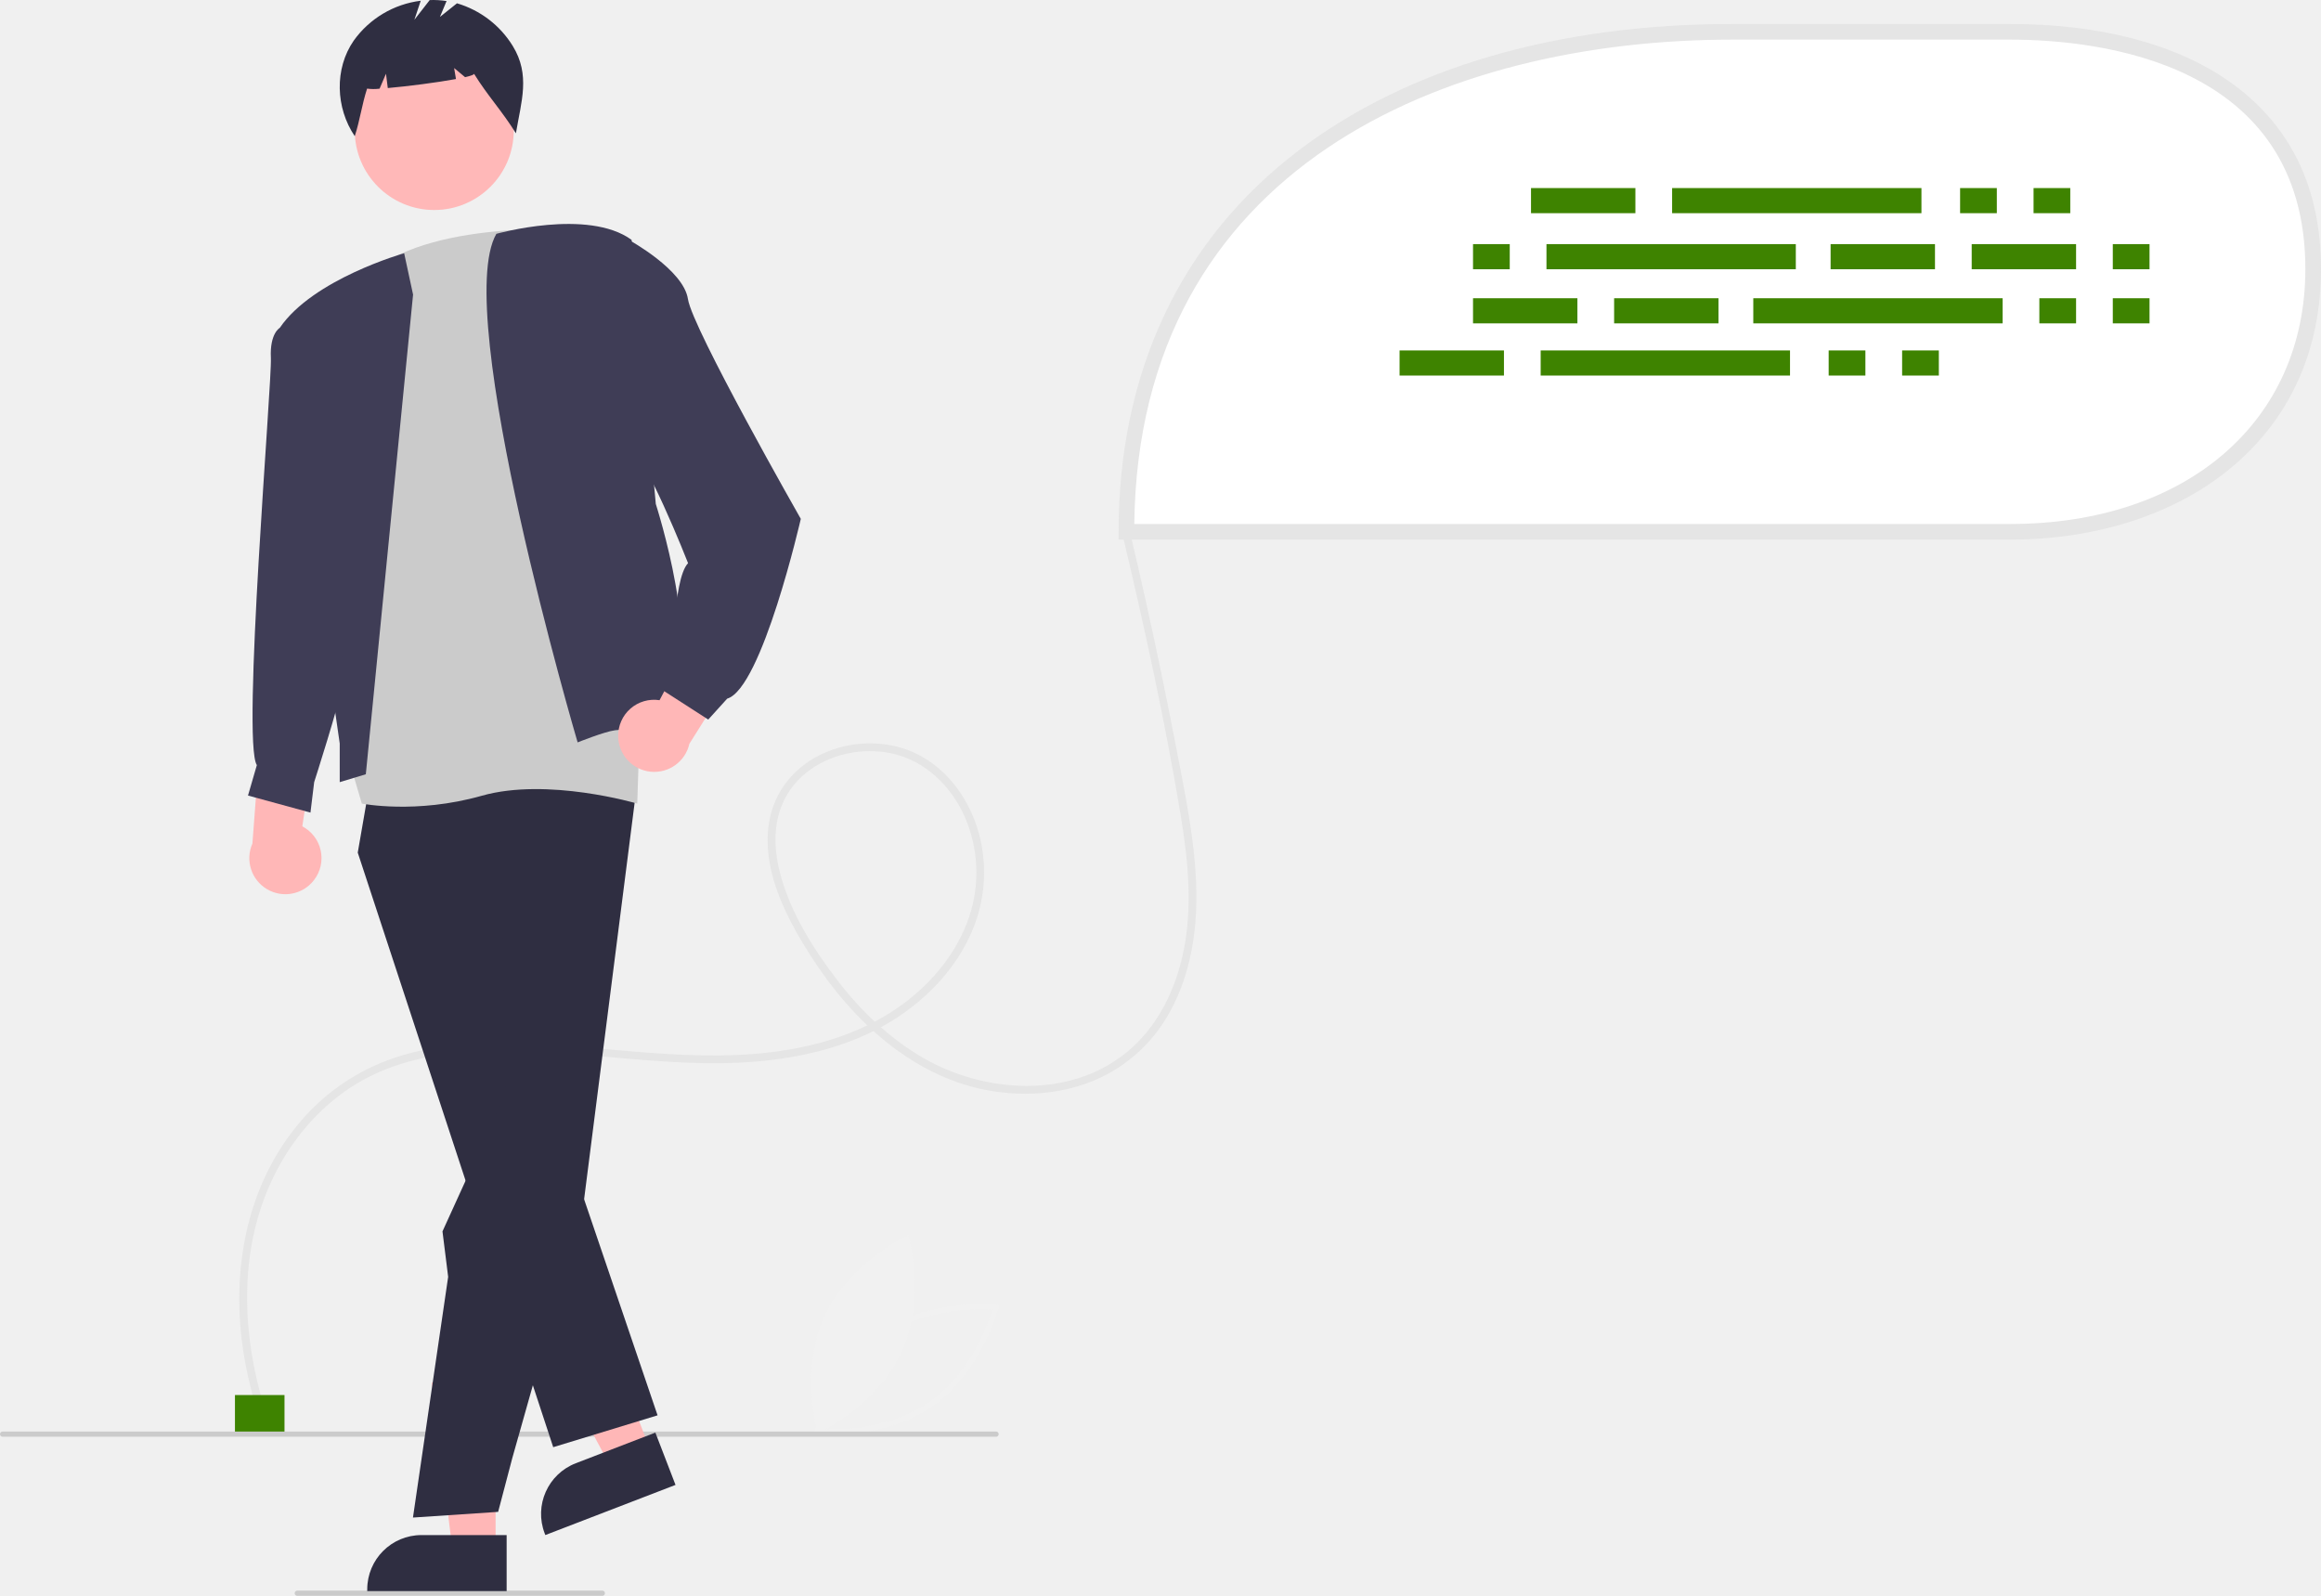
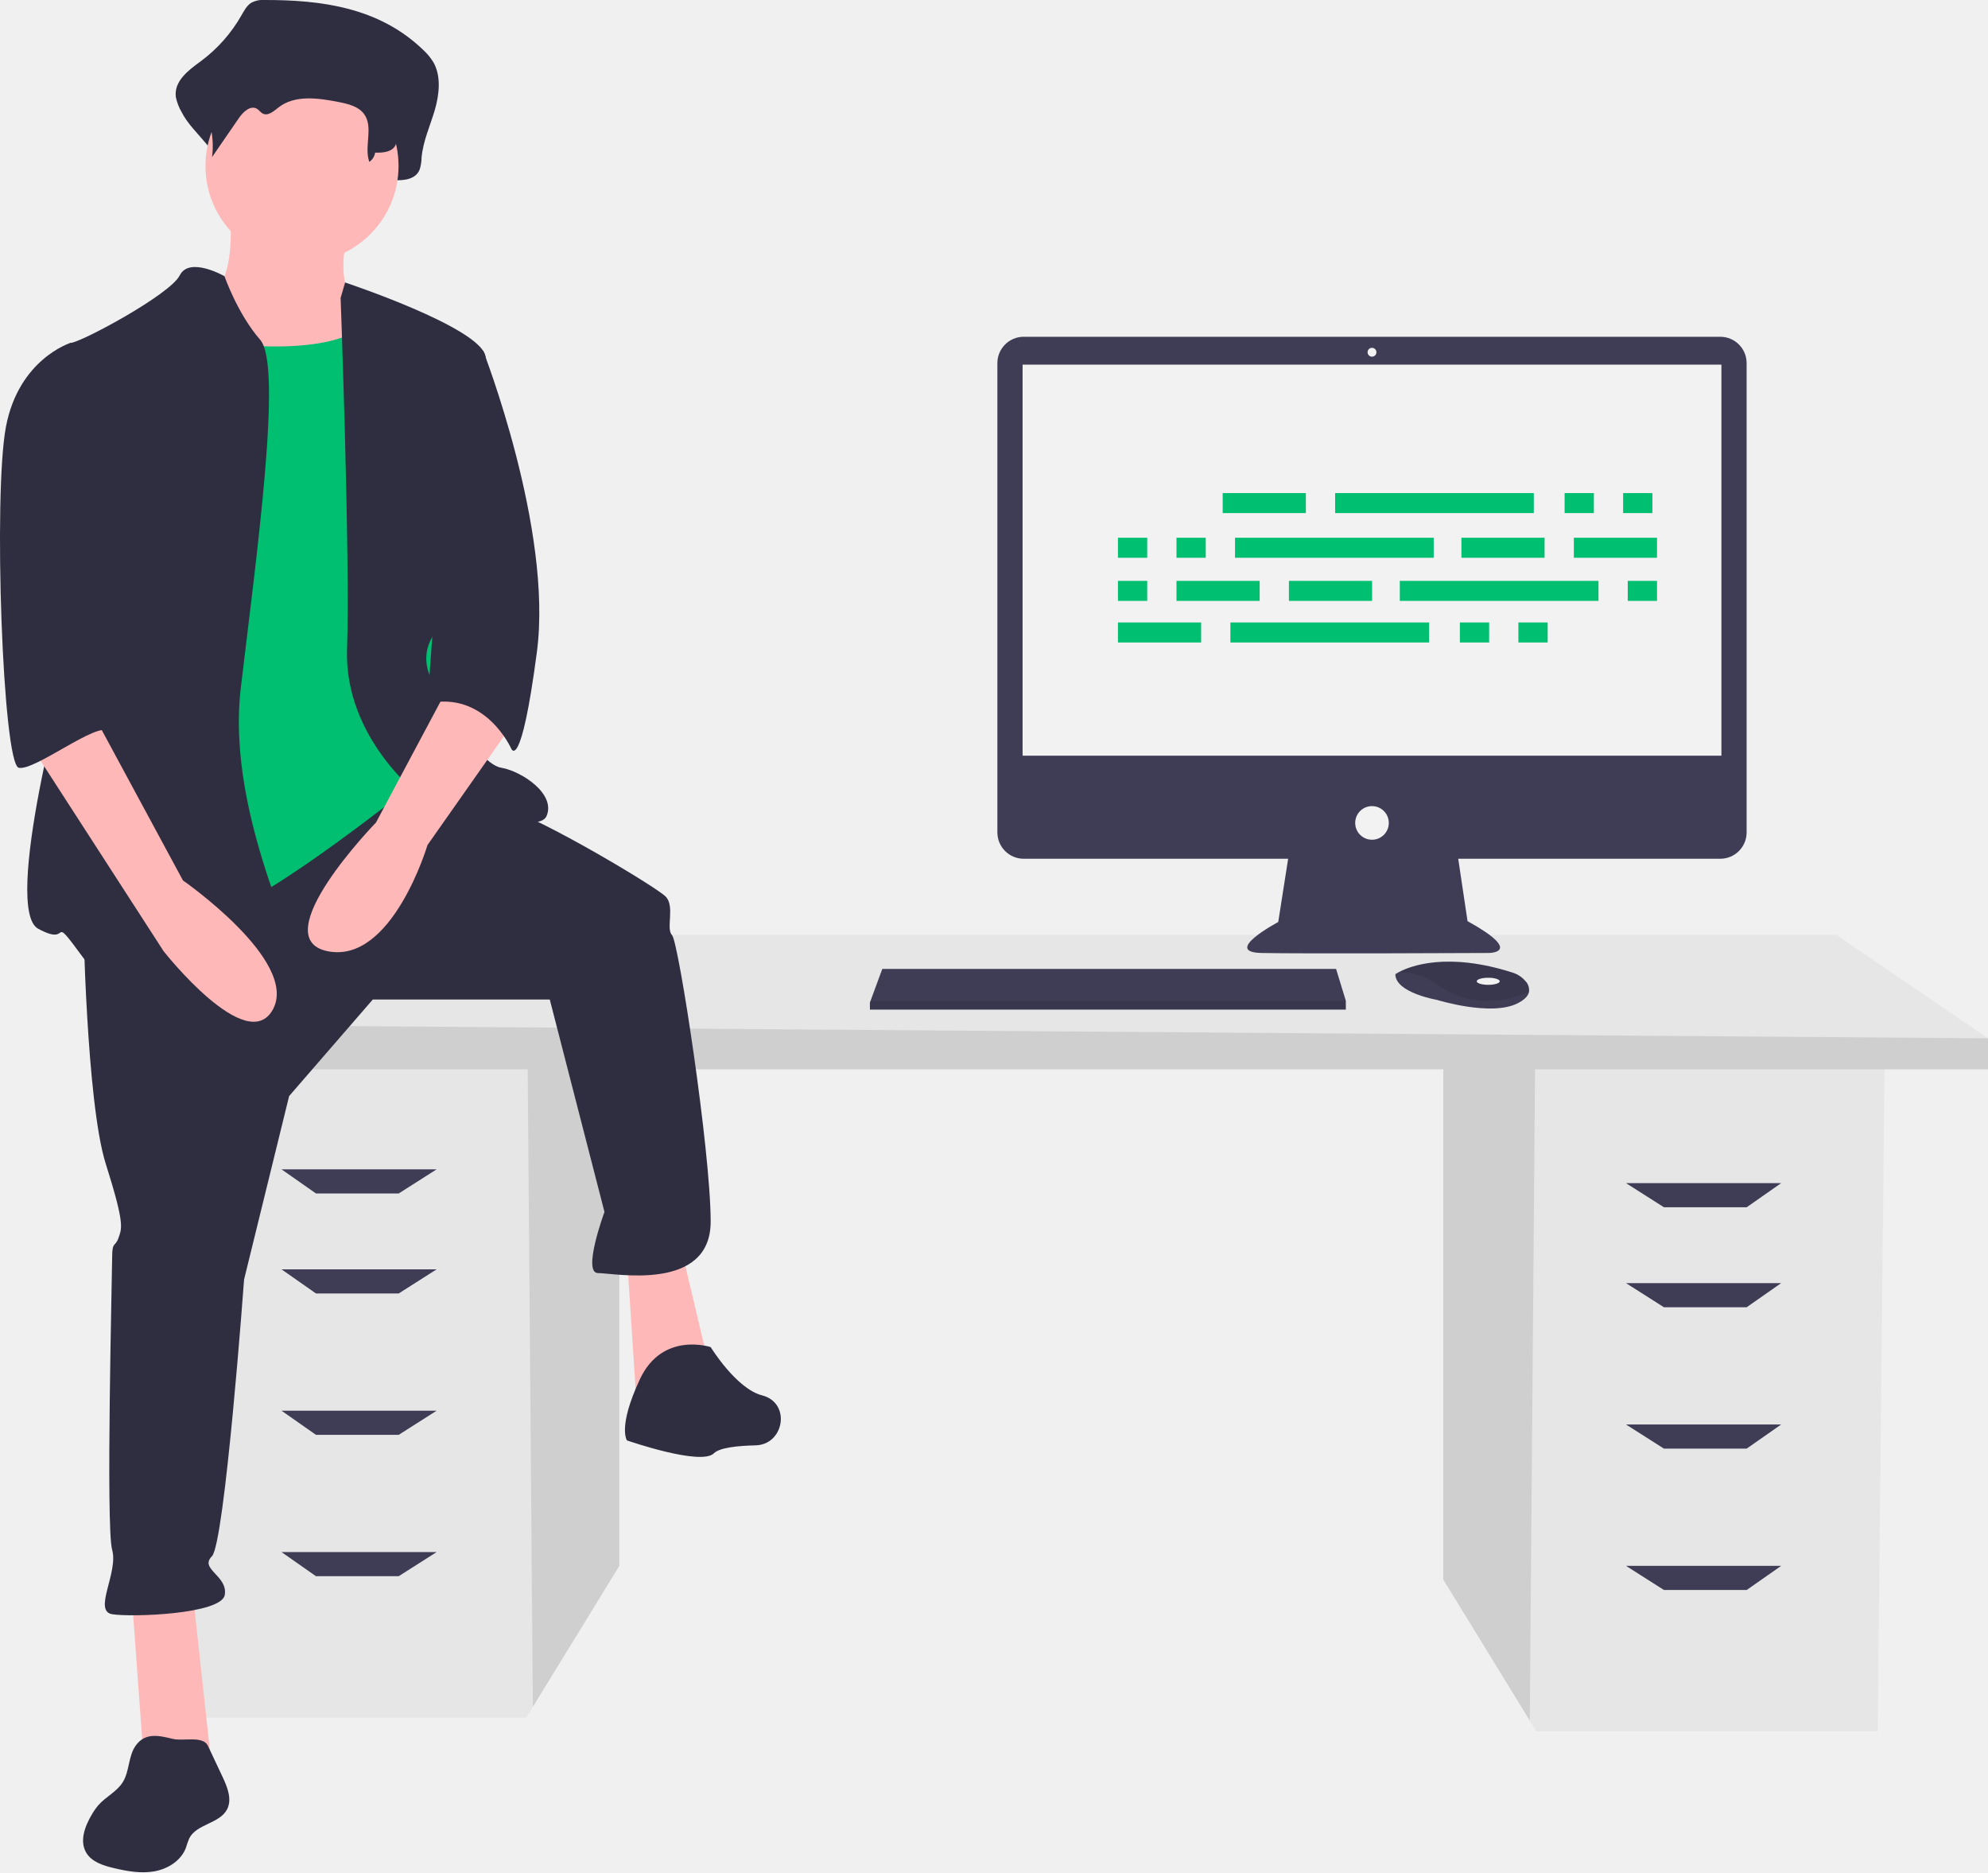
- <svg xmlns="http://www.w3.org/2000/svg" id="a9896d22-892d-48ad-9f7b-72810dca365e" data-name="Layer 1" width="890.106" height="611.972" viewBox="0 0 890.106 611.972">
-   <path d="M467.023,693.807l.279-1.112c.062-.244,6.366-24.577,25.397-37.79,19.031-13.213,44.033-10.616,44.282-10.588l1.14.126-.28,1.111c-.062.244-6.366,24.577-25.397,37.79-19.031,13.213-44.033,10.616-44.282,10.588Zm26.817-37.258c-16.09,11.171-22.792,30.594-24.27,35.49,5.106.323,25.66.824,41.735-10.337,16.073-11.16,22.788-30.591,24.27-35.49C530.466,645.888,509.913,645.388,493.839,656.548Z" transform="translate(-154.9469 -144.014)" fill="#f1f1f1" />
-   <path d="M500.749,662.453c-9.598,20.969-32.21,31.179-32.21,31.179s-7.05-23.787,2.548-44.756S503.296,617.697,503.296,617.697,510.347,641.484,500.749,662.453Z" transform="translate(-154.9469 -144.014)" fill="#f1f1f1" />
-   <path d="M257.106,686.225c-10.35-31.83-11.197-68.003,6.294-97.533,7.436-12.553,17.886-23.393,30.704-30.48,14.785-8.174,31.852-10.847,48.549-11.216,36.306-.801,72.365,7.969,108.675,3.435,16.291-2.034,32.541-6.598,46.505-15.447,12.074-7.651,22.554-18.358,28.738-31.343a57.36,57.36,0,0,0,3.841-39.854c-3.432-12.593-11.508-24.367-23.319-30.396-10.731-5.478-23.904-5.623-34.992-1.093-11.928,4.874-20.517,14.956-22.344,27.859-2.279,16.097,4.969,32.023,13.037,45.497,7.766,12.969,17.181,25.141,28.621,35.083,11.081,9.63,24.147,17.221,38.52,20.594,13.635,3.2,28.341,2.917,41.595-1.809a59.165,59.165,0,0,0,32.023-27.392c7.759-14.033,10.468-30.247,10.201-46.133-.315-18.761-4.274-37.333-7.808-55.691q-5.377-27.928-11.556-55.694-3.012-13.534-6.213-27.025c-.445-1.878-3.339-1.083-2.893.798,8.488,35.797,16.424,71.88,22.445,108.184,2.858,17.233,4.648,35.106,1.064,52.373-3.022,14.561-9.805,28.677-21.405,38.311-22.136,18.384-55.153,16.056-78.845,2.183-12.777-7.482-23.616-17.961-32.59-29.67-9.277-12.104-17.917-25.947-21.833-40.806-2.022-7.672-2.598-15.862-.263-23.535a30.765,30.765,0,0,1,10.149-14.992c9.009-7.309,21.746-9.934,33.005-7.471,12.685,2.775,22.499,12.321,27.765,23.933a53.342,53.342,0,0,1,1.787,38.867c-4.542,13.424-13.962,24.898-25.285,33.243-12.89,9.498-28.252,14.886-43.94,17.541-35.196,5.957-70.551-1.833-105.812-2.548-16.069-.326-32.539.911-47.726,6.527a81.546,81.546,0,0,0-34.626,24.752c-20.066,24.342-25.621,56.645-20.871,87.268a157.091,157.091,0,0,0,5.912,24.477c.594,1.828,3.492,1.046,2.893-.798Z" transform="translate(-154.9469 -144.014)" fill="#e5e5e5" />
-   <rect x="90.106" y="534.972" width="19" height="15" fill="#3e8300" />
-   <path d="M586.926,347.955H925.813c64.198,0,116.24-36.591,116.24-100.788v-0c0-64.198-52.042-90.955-116.24-90.955H819.406c-128.395,0-232.48,63.348-232.48,191.743Z" transform="translate(-154.9469 -144.014)" fill="#fff" />
-   <path d="M925.813,350.954H583.925v-3c0-61.431,23.957-112.059,69.28-146.411,41.719-31.619,99.189-48.333,166.2-48.333H925.813c34.373,0,63.389,7.588,83.914,21.945,23.441,16.396,35.326,40.624,35.326,72.01,0,31.466-12.154,58.021-35.149,76.792C988.58,341.367,958.716,350.954,925.813,350.954Zm-335.869-6H925.813c67.732,0,113.24-39.298,113.24-97.788,0-79.385-79.192-87.955-113.24-87.955H819.406C709.267,159.211,591.633,208.075,589.944,344.954Z" transform="translate(-154.9469 -144.014)" fill="#e5e5e5" />
-   <rect x="587.145" y="72.118" width="40.028" height="9.636" fill="#3e8300" />
-   <rect x="751.702" y="72.118" width="14.084" height="9.636" fill="#3e8300" />
-   <rect x="779.87" y="72.118" width="14.084" height="9.636" fill="#3e8300" />
-   <rect x="641.256" y="72.118" width="95.621" height="9.636" fill="#3e8300" />
-   <rect x="536.74" y="134.383" width="40.028" height="9.636" fill="#3e8300" />
-   <rect x="701.297" y="134.383" width="14.084" height="9.636" fill="#3e8300" />
-   <rect x="729.465" y="134.383" width="14.084" height="9.636" fill="#3e8300" />
-   <rect x="590.851" y="134.383" width="95.621" height="9.636" fill="#3e8300" />
-   <rect x="702.039" y="93.614" width="40.028" height="9.636" fill="#3e8300" />
-   <rect x="756.15" y="93.614" width="40.028" height="9.636" fill="#3e8300" />
-   <rect x="810.261" y="93.614" width="14.084" height="9.636" fill="#3e8300" />
-   <rect x="564.907" y="93.614" width="14.084" height="9.636" fill="#3e8300" />
-   <rect x="593.075" y="93.614" width="95.621" height="9.636" fill="#3e8300" />
-   <rect x="619.019" y="114.369" width="40.028" height="9.636" fill="#3e8300" />
-   <rect x="564.907" y="114.369" width="40.028" height="9.636" fill="#3e8300" />
-   <rect x="810.261" y="114.369" width="14.084" height="9.636" fill="#3e8300" />
-   <rect x="782.094" y="114.369" width="14.084" height="9.636" fill="#3e8300" />
-   <rect x="672.389" y="114.369" width="95.621" height="9.636" fill="#3e8300" />
-   <path d="M536.947,694.986h-381a1,1,0,0,1,0-2h381a1,1,0,0,1,0,2Z" transform="translate(-154.9469 -144.014)" fill="#cbcbcb" />
-   <path d="M385.947,755.986h-117a1,1,0,0,1,0-2h117a1,1,0,1,1,0,2Z" transform="translate(-154.9469 -144.014)" fill="#cbcbcb" />
-   <path d="M275.368,481.503a13.749,13.749,0,0,0-4.482-20.601l7.248-48.321L255.098,423.26,251.747,467.509a13.824,13.824,0,0,0,23.621,13.994Z" transform="translate(-154.9469 -144.014)" fill="#ffb7b7" />
-   <polygon points="190.07 594.085 173.49 594.084 165.603 530.133 190.073 530.134 190.07 594.085" fill="#ffb7b7" />
-   <path d="M349.245,754.171l-53.461-.002v-.676a20.809,20.809,0,0,1,20.808-20.808h.001l32.652.001Z" transform="translate(-154.9469 -144.014)" fill="#2f2e41" />
-   <polygon points="249.331 555.947 233.847 561.911 203.476 505.027 226.328 496.225 249.331 555.947" fill="#ffb7b7" />
-   <path d="M414.008,713.449l-49.925,19.23-.243-.631a20.825,20.825,0,0,1,11.947-26.917l.001-0L406.28,693.384Z" transform="translate(-154.9469 -144.014)" fill="#2f2e41" />
-   <polygon points="141.884 299.94 137.199 326.966 212.158 554.969 252.175 542.753 223.581 458.657 194.687 333.962 194.061 289.516 141.884 299.94" fill="#2f2e41" />
-   <polygon points="158.371 581.952 171.87 489.638 169.693 472.216 194.061 418.738 191.253 291.986 244.39 299.94 223.581 463.201 196.481 559.086 191.037 579.774 158.371 581.952" fill="#2f2e41" />
-   <circle cx="166.537" cy="50.048" r="30.488" fill="#ffb8b8" />
-   <path d="M351.576,161.622A37.581,37.581,0,0,0,330.198,145.28l-6.536,5.229,2.541-6.099a34.597,34.597,0,0,0-6.46-.373l-5.881,7.561,2.434-7.302A37.222,37.222,0,0,0,290.619,159.569c-7.485,10.792-6.984,25.794.378,36.671,2.021-6.21,2.71-12.031,4.73-18.241a18.382,18.382,0,0,0,4.788.023l2.459-5.737.687,5.494c7.62-.664,18.924-2.122,26.148-3.457l-.702-4.215,4.203,3.502c2.213-.51,3.528-.972,3.419-1.325,5.373,8.662,10.697,14.195,16.07,22.856C354.837,182.924,358.438,172.768,351.576,161.622Z" transform="translate(-154.9469 -144.014)" fill="#2f2e41" />
-   <path d="M380.715,232.41s-58.061-5.161-83.473,15.93L289.363,437.421l4.345,14.755s20.783,4.148,46-3.007,59.628,3.007,59.628,3.007l3.7-115.78Z" transform="translate(-154.9469 -144.014)" fill="#cbcbcb" />
-   <path d="M295.24,440.925l18.119-183.943-3.42-15.861s-34.956,9.873-47.694,28.619l22.989,159.4v14.814Z" transform="translate(-154.9469 -144.014)" fill="#3f3d56" />
-   <path d="M376.471,428.71S327.86,263.813,345.305,233.684c0,0,35.089-9.895,51.855,2.31l9.286,101.277s18.631,57.907,4.344,71.525l3.135,13.618s-19.059,1.123-23.14,1.65S376.471,428.71,376.471,428.71Z" transform="translate(-154.9469 -144.014)" fill="#3f3d56" />
-   <path d="M273.083,268.649l-10.837,1.091s-3.896,2.116-3.417,11.52-11.245,147.212-5.383,156.161l-3.393,11.671,23.955,6.533,1.423-11.671s9.703-30.166,10.945-37.83S273.083,268.649,273.083,268.649Z" transform="translate(-154.9469 -144.014)" fill="#3f3d56" />
-   <path d="M392.023,426.417a13.75,13.75,0,0,1,15.86-13.891L430.806,369.376l12.161,22.289-23.633,37.559A13.824,13.824,0,0,1,392.023,426.417Z" transform="translate(-154.9469 -144.014)" fill="#ffb7b7" />
-   <path d="M383.163,241.344l12.908-5.35s21.018,11.424,22.703,22.703,43.28,84.293,43.28,84.293-14.872,65.002-28.233,68.947l-7.261,8.013-20.062-12.927,6.5-6.5s-.171-34.386,5.824-40.546c0,0-16.872-43.181-24.494-47.536S383.163,241.344,383.163,241.344Z" transform="translate(-154.9469 -144.014)" fill="#3f3d56" />
+ <svg xmlns="http://www.w3.org/2000/svg" id="b52d7e2d-d80f-4111-b6ed-d15502ee1edd" data-name="Layer 1" width="711.188" height="669.683" viewBox="0 0 711.188 669.683">
+   <polygon points="516.326 380.018 516.326 565.013 547.27 615.443 549.625 619.279 671.722 619.279 674.189 380.018 516.326 380.018" fill="#e6e6e6" />
+   <polygon points="516.326 380.018 516.326 565.013 547.27 615.443 549.169 380.018 516.326 380.018" opacity="0.1" />
+   <polygon points="221.566 375.084 221.566 560.08 190.622 610.51 188.267 614.345 66.17 614.345 63.703 375.084 221.566 375.084" fill="#e6e6e6" />
+   <polygon points="221.566 375.084 221.566 560.08 190.622 610.51 188.723 375.084 221.566 375.084" opacity="0.1" />
+   <polygon points="711.188 371.385 711.188 382.484 47.67 382.484 47.67 366.451 109.335 334.385 656.923 334.385 711.188 371.385" fill="#e6e6e6" />
+   <polygon points="711.188 371.385 711.188 382.484 47.67 382.484 47.67 366.451 711.188 371.385" opacity="0.1" />
+   <polygon points="142.635 426.883 113.035 426.883 100.702 418.25 156.201 418.25 142.635 426.883" fill="#3f3d56" />
+   <polygon points="142.635 462.649 113.035 462.649 100.702 454.016 156.201 454.016 142.635 462.649" fill="#3f3d56" />
+   <polygon points="142.635 513.215 113.035 513.215 100.702 504.581 156.201 504.581 142.635 513.215" fill="#3f3d56" />
+   <polygon points="142.635 563.78 113.035 563.78 100.702 555.147 156.201 555.147 142.635 563.78" fill="#3f3d56" />
+   <polygon points="595.257 431.816 624.857 431.816 637.19 423.183 581.691 423.183 595.257 431.816" fill="#3f3d56" />
+   <polygon points="595.257 467.582 624.857 467.582 637.19 458.949 581.691 458.949 595.257 467.582" fill="#3f3d56" />
+   <polygon points="595.257 518.148 624.857 518.148 637.19 509.515 581.691 509.515 595.257 518.148" fill="#3f3d56" />
+   <polygon points="595.257 568.713 624.857 568.713 637.19 560.08 581.691 560.08 595.257 568.713" fill="#3f3d56" />
+   <path d="M859.82,235.615H610.634a9.423,9.423,0,0,0-9.424,9.424V412.897a9.423,9.423,0,0,0,9.424,9.424h94.593l-3.544,22.626s-20.253,10.759-6.013,11.076,81.328,0,81.328,0,12.974,0-7.595-11.392l-3.334-22.31h93.75a9.423,9.423,0,0,0,9.424-9.424V245.039A9.423,9.423,0,0,0,859.82,235.615Z" transform="translate(-244.406 -115.1587)" fill="#3f3d56" />
+   <rect x="365.823" y="130.424" width="249.996" height="139.871" fill="#f2f2f2" />
+   <circle cx="490.821" cy="125.994" r="1.582" fill="#f2f2f2" />
+   <circle cx="490.821" cy="294.346" r="6.013" fill="#f2f2f2" />
+   <polygon points="481.452 357.952 481.452 361.117 311.202 361.117 311.202 358.585 311.436 357.952 315.632 346.56 477.971 346.56 481.452 357.952" fill="#3f3d56" />
+   <path d="M791.376,470.013c-.31,1.326-1.481,2.725-4.127,4.047-9.493,4.747-28.797-1.266-28.797-1.266s-14.873-2.532-14.873-9.177a11.866,11.866,0,0,1,1.304-.775c3.991-2.112,17.225-7.322,40.691.221a9.786,9.786,0,0,1,4.46,2.923A4.667,4.667,0,0,1,791.376,470.013Z" transform="translate(-244.406 -115.1587)" fill="#3f3d56" />
+   <path d="M791.376,470.013c-11.62,4.452-21.977,4.785-32.607-2.598a23.343,23.343,0,0,0-13.886-4.573c3.991-2.112,17.225-7.322,40.691.221a9.786,9.786,0,0,1,4.46,2.923A4.667,4.667,0,0,1,791.376,470.013Z" transform="translate(-244.406 -115.1587)" opacity="0.1" />
+   <ellipse cx="532.4" cy="350.99" rx="4.114" ry="1.266" fill="#f2f2f2" />
+   <polygon points="481.452 357.952 481.452 361.117 311.202 361.117 311.202 358.585 311.436 357.952 481.452 357.952" opacity="0.1" />
+   <path d="M339.068,115.159a8.554,8.554,0,0,0-4.961,1.108c-1.476,1.011-2.406,2.782-3.356,4.429a52.986,52.986,0,0,1-14.434,16.305c-4.289,3.142-9.742,7.06-9.008,12.853a17.372,17.372,0,0,0,2.091,5.426c3.957,7.987,14.754,14.159,13.692,23.273,3.931-6.581-1.327-9.835,2.604-16.416,1.872-3.134,5.124-6.672,7.951-4.704.946.659,1.568,1.841,2.553,2.419,2.351,1.38,4.853-1.258,6.934-3.126,7.177-6.443,17.383-4.755,26.314-2.747,4.216.948,8.847,2.191,11.34,6.221,3.277,5.298-3.113,11.02-4.728,17.01a3.264,3.264,0,0,0,3.503,4.062c2.68-.264,5.854-.481,6.013-1.657,3.372.12,7.503-.262,8.947-3.772a14.762,14.762,0,0,0,.693-4.293c.53-5.897,3.033-11.277,4.691-16.89s2.379-12.191-.419-17.167a19.864,19.864,0,0,0-3.666-4.456C379.94,117.67,359.063,115.136,339.068,115.159Z" transform="translate(-244.406 -115.1587)" fill="#2f2e41" />
+   <path d="M326.544,190.064s3.453,28.778-9.209,31.081,11.511,41.441,11.511,41.441l57.557,6.907-13.814-46.045s-9.209-3.453-3.453-26.476S326.544,190.064,326.544,190.064Z" transform="translate(-244.406 -115.1587)" fill="#ffb8b8" />
+   <polygon points="47.028 569.318 51.633 632.631 75.806 632.631 68.9 569.318 47.028 569.318" fill="#ffb8b8" />
+   <polygon points="224.303 449.6 227.756 502.552 254.233 491.041 243.872 447.298 224.303 449.6" fill="#ffb8b8" />
+   <path d="M274.167,442.738s1.151,66.766,8.058,88.637,5.756,23.023,4.605,26.476-2.302,1.151-2.302,6.907-2.302,96.695,0,104.753-6.907,21.872,0,23.023,39.139,0,40.29-6.907-9.209-9.209-4.605-13.814,11.511-98.998,11.511-98.998l16.116-65.615,29.93-34.534H441.082l19.569,75.975s-8.058,21.872-2.302,21.872,40.29,6.907,40.29-18.418S487.127,451.947,484.825,449.645s1.151-10.36-2.302-13.814-43.743-27.627-58.708-32.232S387.857,393.515,387.857,393.515Z" transform="translate(-244.406 -115.1587)" fill="#2f2e41" />
+   <path d="M498.639,596.991s-17.267-5.756-25.325,11.511-4.605,21.872-4.605,21.872,26.476,9.209,31.081,4.605c2.003-2.003,8.365-2.699,14.913-2.846,9.973-.224,12.626-14.333,3.207-17.619q-.421-.147-.853-.255C507.848,611.955,498.639,596.991,498.639,596.991Z" transform="translate(-244.406 -115.1587)" fill="#2f2e41" />
+   <circle cx="108.038" cy="59.365" r="34.534" fill="#ffb8b8" />
+   <path d="M307.55,235.534s56.406,11.511,70.219-6.907,19.569,51.801,19.569,51.801l6.907,73.673-10.36,40.29s-54.103,43.743-71.37,47.197-43.743,5.756-43.743,5.756,8.058-127.776,8.058-130.078S307.55,235.534,307.55,235.534Z" transform="translate(-244.406 -115.1587)" fill="#01bf71" />
+   <path d="M324.704,213.945s-12.55-7.189-16.003-.282S273.016,237.836,269.562,237.836s6.907,95.544,2.302,107.056S245.389,440.436,258.051,447.343s3.453-6.907,16.116,10.36,74.824,17.267,78.277,10.36-27.627-58.708-21.872-107.056,14.965-115.114,6.907-124.323S324.704,213.945,324.704,213.945Z" transform="translate(-244.406 -115.1587)" fill="#2f2e41" />
+   <path d="M366.258,221.72l1.603-5.518s47.895,15.878,50.198,26.238,1.151,82.882-6.907,88.637-19.569,14.965-11.511,28.778,17.267,28.778,24.174,29.93,19.569,9.209,16.116,17.267-44.894-6.907-44.894-6.907-27.627-20.72-26.476-52.952S366.258,221.72,366.258,221.72Z" transform="translate(-244.406 -115.1587)" fill="#2f2e41" />
+   <path d="M406.548,357.554l-27.627,51.801s-40.29,41.441-17.267,46.045,35.685-37.987,35.685-37.987l29.93-42.592Z" transform="translate(-244.406 -115.1587)" fill="#ffb8b8" />
+   <path d="M340.75,124.195a7.838,7.838,0,0,0-4.039.783,9.413,9.413,0,0,0-2.732,3.131,39.773,39.773,0,0,1-11.75,11.524c-3.491,2.221-7.93,4.99-7.333,9.084a11.359,11.359,0,0,0,1.702,3.835,30.163,30.163,0,0,1,3.665,18.801l9.6-13.954c1.524-2.215,4.171-4.715,6.472-3.324.77.466,1.276,1.301,2.078,1.71,1.914.975,3.95-.889,5.644-2.21,5.842-4.554,14.15-3.361,21.421-1.942,3.432.67,7.202,1.549,9.231,4.397,3.372,4.733-.149,11.572,1.819,17.04a5.023,5.023,0,0,0,2.079-3.317c2.745.085,6.107-.185,7.283-2.666a9.188,9.188,0,0,0,.564-3.034c.432-4.168,2.469-7.971,3.819-11.938s1.937-8.616-.341-12.133a14.681,14.681,0,0,0-2.984-3.149C374.022,125.97,357.027,124.178,340.75,124.195Z" transform="translate(-244.406 -115.1587)" fill="#2f2e41" />
+   <path d="M406.548,237.836l10.725,2.847s24.96,63.919,19.204,107.662-9.209,34.534-9.209,34.534-9.209-20.72-29.93-16.116Z" transform="translate(-244.406 -115.1587)" fill="#2f2e41" />
+   <path d="M293.029,739.422c-2.776,3.772-2.219,9.165-4.678,13.151-2.131,3.455-6.148,5.267-8.814,8.329a22.326,22.326,0,0,0-2.266,3.26c-2.473,4.143-4.483,9.452-2.048,13.616,1.959,3.35,6.078,4.66,9.855,5.552,4.774,1.128,9.734,2.031,14.564,1.169s9.549-3.819,11.271-8.412a32.5,32.5,0,0,1,1.205-3.401c2.617-5.153,10.827-5.209,13.506-10.33,1.875-3.584.151-7.916-1.571-11.576l-5.261-11.177c-1.746-3.709-8.824-1.576-12.513-2.465C301.465,735.978,296.491,734.701,293.029,739.422Z" transform="translate(-244.406 -115.1587)" fill="#2f2e41" />
+   <path d="M254.598,380.577l48.348,74.824s29.93,37.987,39.139,20.72-32.232-46.045-32.232-46.045L278.772,372.519Z" transform="translate(-244.406 -115.1587)" fill="#ffb8b8" />
+   <path d="M278.772,240.138,269.562,237.836s-18.418,5.756-23.023,29.93-1.151,120.869,4.605,122.02,28.427-16.837,32.056-13.023-7.882-15.756-4.429-26.116S278.772,240.138,278.772,240.138Z" transform="translate(-244.406 -115.1587)" fill="#2f2e41" />
+   <g id="f3c2397c-d780-4cc6-97d8-1503d8277a2c" data-name="Group 13">
+     <rect id="ad41612f-86f7-46b2-a964-3a5da7bcf3cf" data-name="Rectangle 55" x="437.407" y="176.363" width="29.752" height="7.163" fill="#01bf71" />
+     <rect id="b9a0b375-cc2a-4c59-8850-661af54e4f62" data-name="Rectangle 56" x="559.722" y="176.363" width="10.468" height="7.163" fill="#01bf71" />
+     <rect id="e174c2ab-9bc5-41ec-b37c-b06fbf8a9878" data-name="Rectangle 57" x="580.659" y="176.363" width="10.468" height="7.163" fill="#01bf71" />
+     <rect id="ba2479ac-4c7d-43b4-a028-73b1e20e4002" data-name="Rectangle 58" x="477.628" y="176.363" width="71.075" height="7.163" fill="#01bf71" />
+     <rect id="ac60ef86-00f2-480b-8171-28b6fdfc1958" data-name="Rectangle 59" x="399.941" y="222.644" width="29.752" height="7.163" fill="#01bf71" />
+     <rect id="b3d8298d-cd65-487a-8b19-4cee946356e7" data-name="Rectangle 60" x="522.256" y="222.644" width="10.468" height="7.163" fill="#01bf71" />
+     <rect id="ed27f15f-f0c4-4569-8330-a6688f8e356c" data-name="Rectangle 61" x="543.193" y="222.644" width="10.468" height="7.163" fill="#01bf71" />
+     <rect id="f685c005-adaf-4d60-acda-005b037d82a6" data-name="Rectangle 62" x="440.162" y="222.644" width="71.075" height="7.163" fill="#01bf71" />
+     <rect id="eca7c7fc-83f8-48ca-a588-6606db47af3f" data-name="Rectangle 63" x="522.807" y="192.341" width="29.752" height="7.163" fill="#01bf71" />
+     <rect id="a71b5b2f-f8b9-481d-a301-5e3357e5fe42" data-name="Rectangle 64" x="563.028" y="192.341" width="29.752" height="7.163" fill="#01bf71" />
+     <rect id="abb3a25a-f854-41fc-8391-e6ad9fbe2417" data-name="Rectangle 66" x="399.941" y="192.341" width="10.468" height="7.163" fill="#01bf71" />
+     <rect id="add2b425-b775-4eb5-9c25-8c4c14f957c9" data-name="Rectangle 67" x="420.878" y="192.341" width="10.468" height="7.163" fill="#01bf71" />
+     <rect id="b7159612-3b84-4b0b-a885-612eaab04c06" data-name="Rectangle 68" x="441.815" y="192.341" width="71.075" height="7.163" fill="#01bf71" />
+     <rect id="edfc7301-4de5-47dc-80e2-1ae2da982d6d" data-name="Rectangle 69" x="461.099" y="207.768" width="29.752" height="7.163" fill="#01bf71" />
+     <rect id="e1009f91-6275-4375-80fa-0d778e331fdc" data-name="Rectangle 70" x="420.878" y="207.768" width="29.752" height="7.163" fill="#01bf71" />
+     <rect id="a060fb9f-1f1a-4862-9a69-16dd49199e18" data-name="Rectangle 71" x="399.941" y="207.768" width="10.468" height="7.163" fill="#01bf71" />
+     <rect id="b6754d5f-104f-449c-b9a9-cf9ac82bf5fe" data-name="Rectangle 73" x="582.312" y="207.768" width="10.468" height="7.163" fill="#01bf71" />
+     <rect id="e6ed1ccd-2cfd-450f-a339-07df3a1ee6bb" data-name="Rectangle 74" x="500.768" y="207.768" width="71.075" height="7.163" fill="#01bf71" />
+   </g>
</svg>
